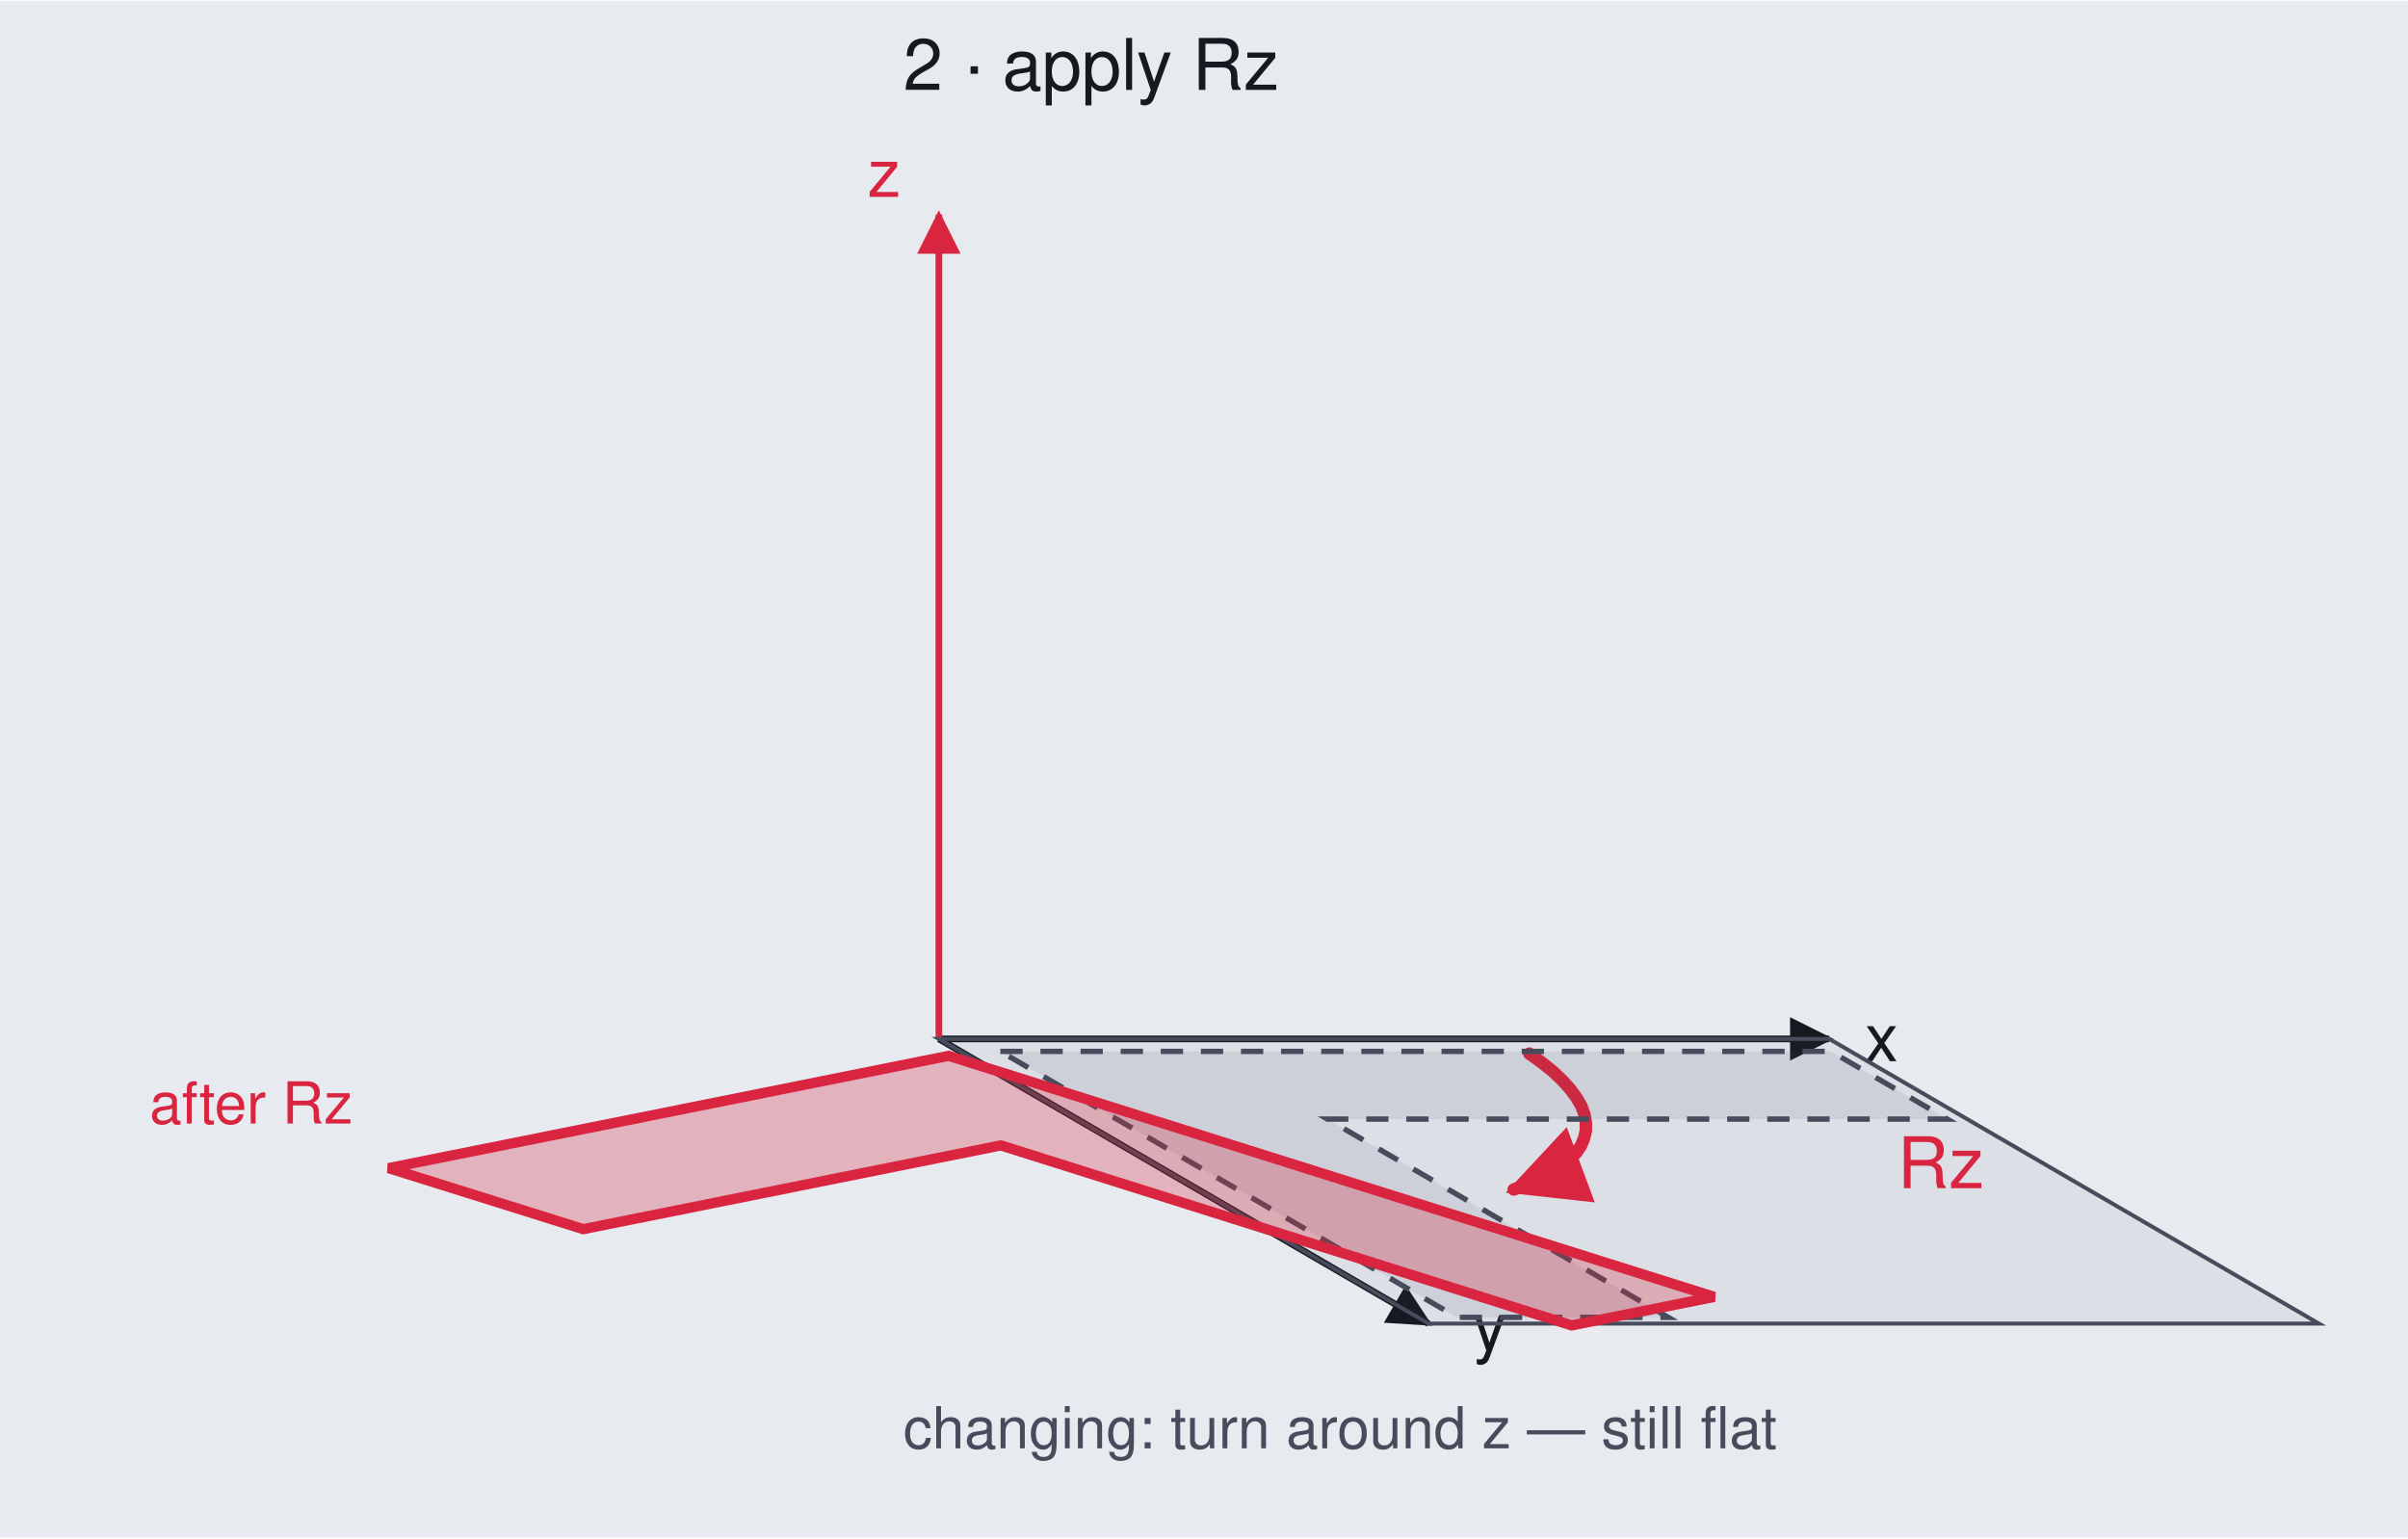
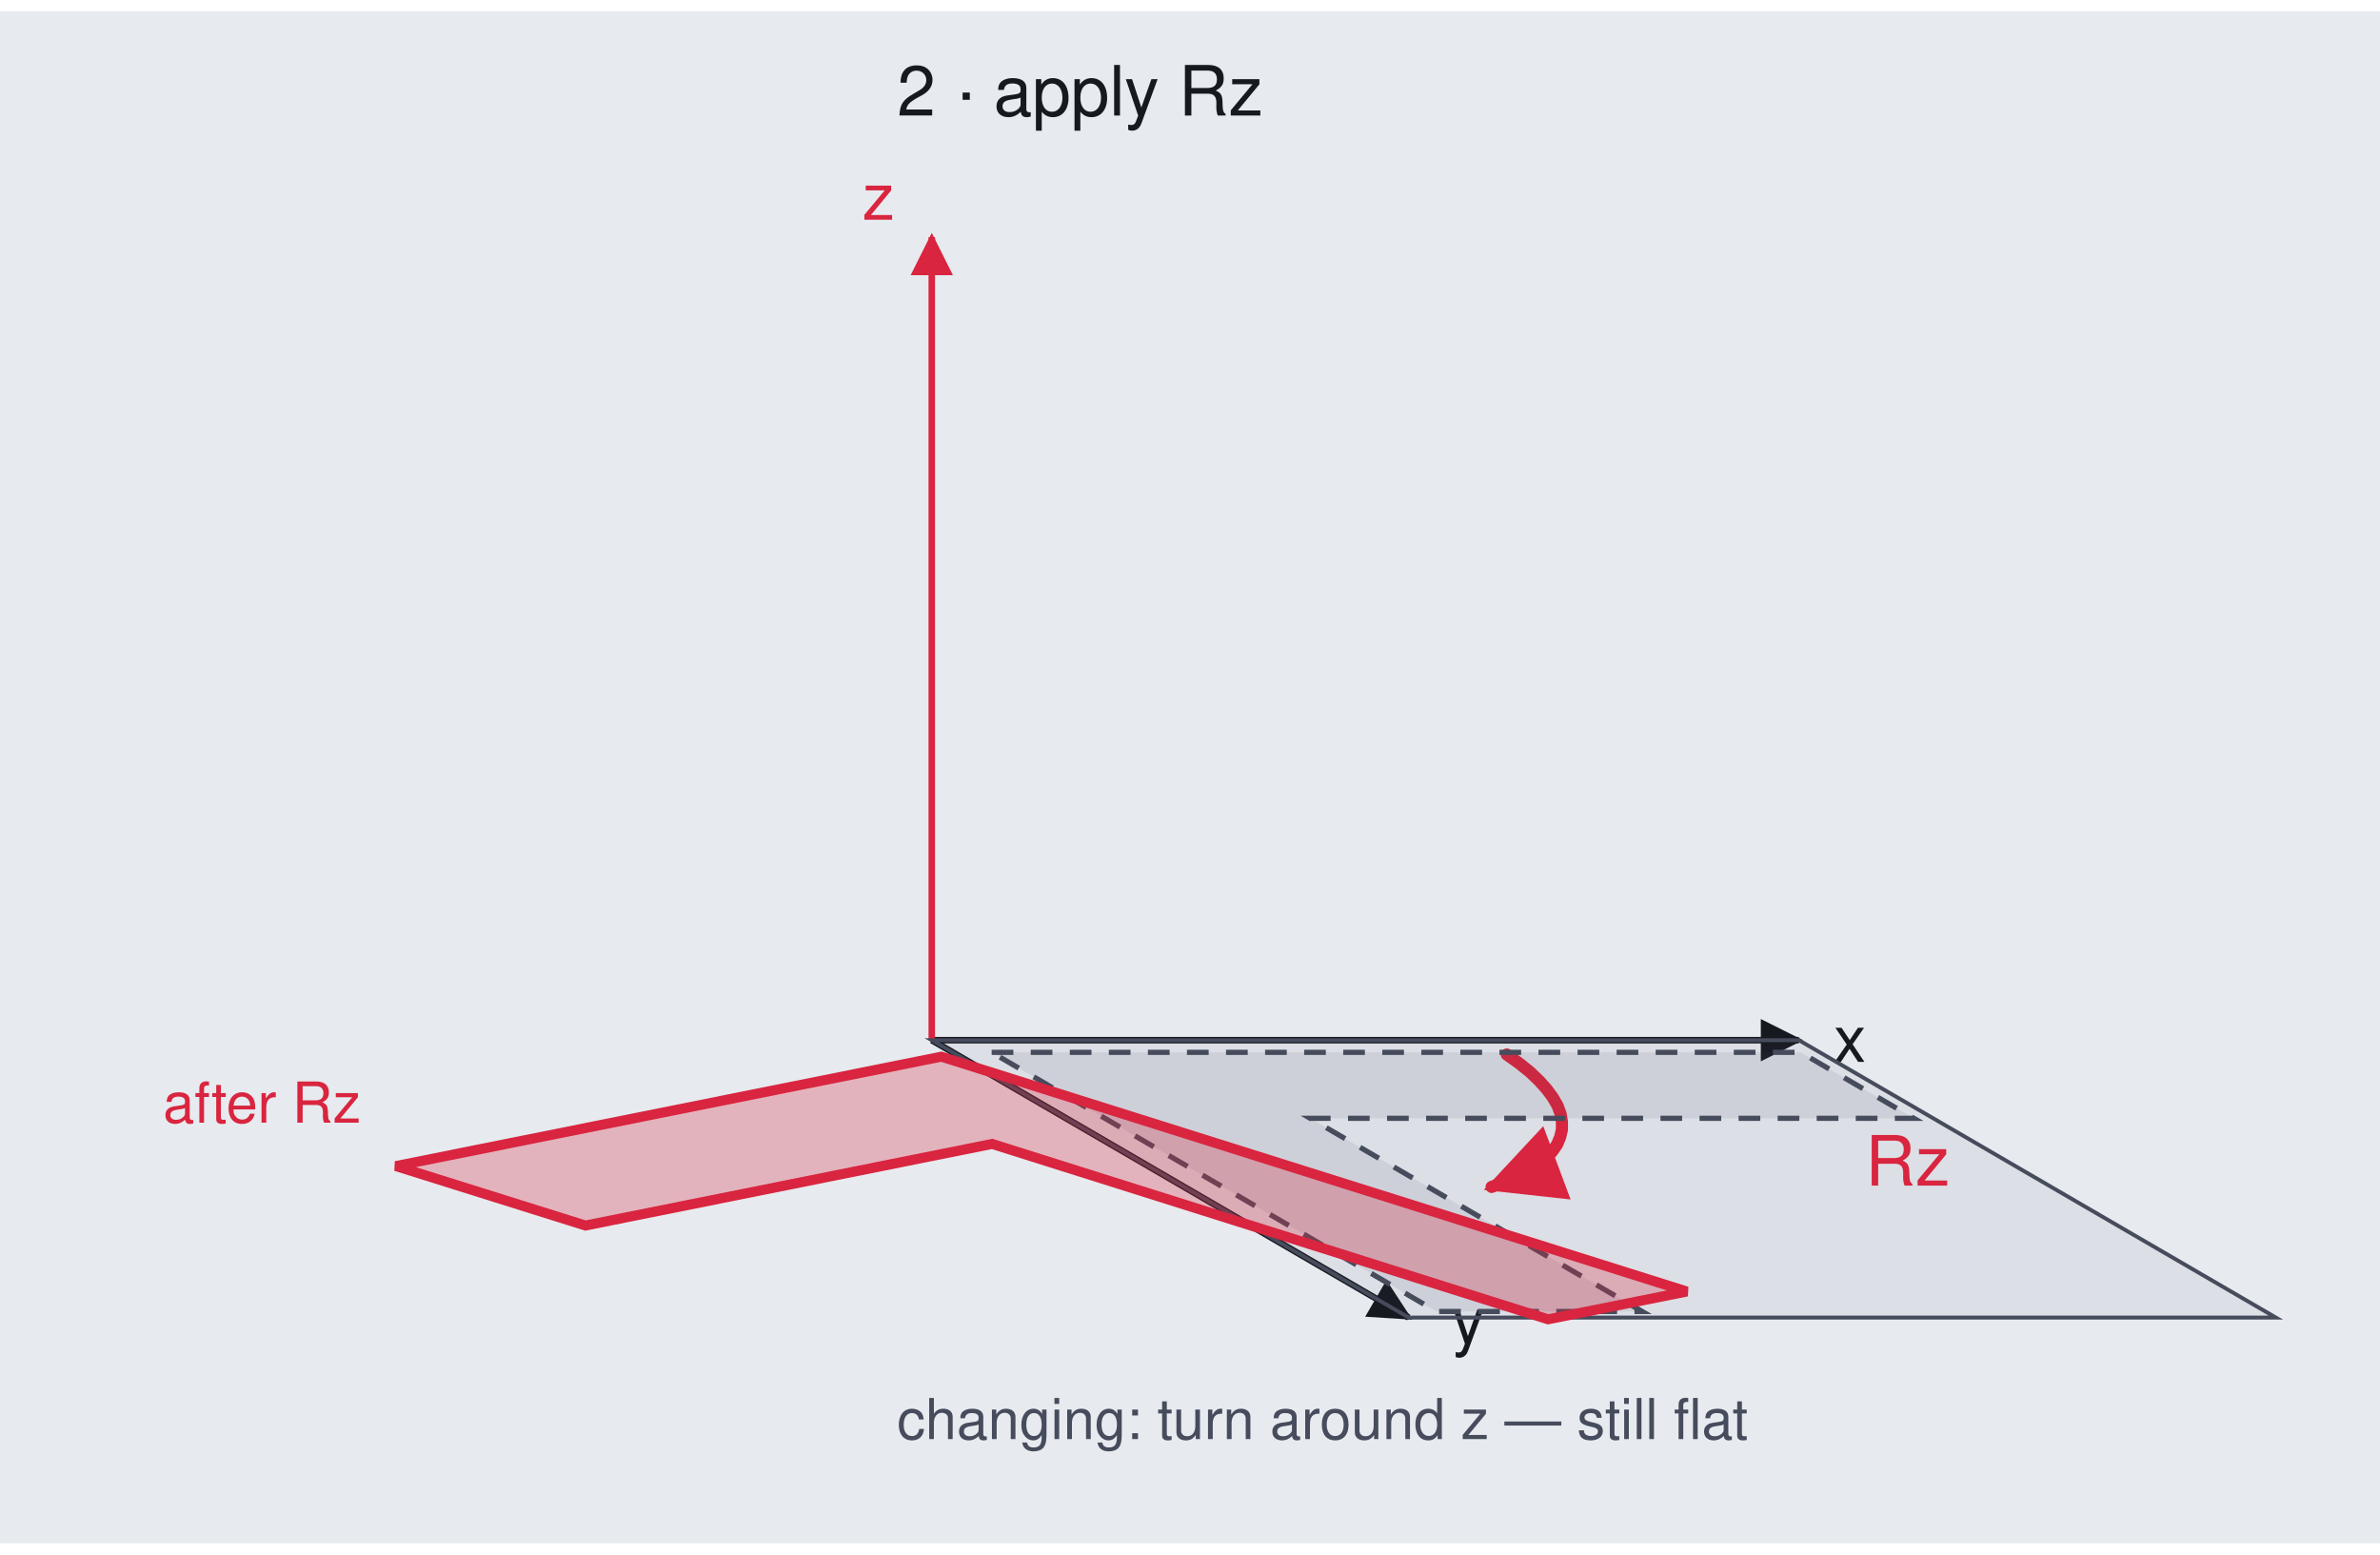
- <svg xmlns="http://www.w3.org/2000/svg" viewBox="-120.7 -23.0 540.4 344.9" width="540" height="345" role="img">
-   <rect x="-120.7" y="-23.0" width="540.4" height="344.9" fill="#e7eaef" />
+ <svg xmlns="http://www.w3.org/2000/svg" viewBox="-124.7 -27.0 548.4 352.9" width="490" height="320" role="img">
+   <rect x="-124.7" y="-27.0" width="548.4" height="352.9" fill="#e7eaef" />
  <defs>
    <marker id="s2-ink" viewBox="0 0 10 10" refX="9" refY="5" markerWidth="6.5" markerHeight="6.5" orient="auto">
      <path d="M0,0 L10,5 L0,10 z" fill="#171920" />
    </marker>
    <marker id="s2-coral" viewBox="0 0 10 10" refX="9" refY="5" markerWidth="6.5" markerHeight="6.5" orient="auto">
      <path d="M0,0 L10,5 L0,10 z" fill="#d9253f" />
    </marker>
    <marker id="s2-blue" viewBox="0 0 10 10" refX="9" refY="5" markerWidth="6.5" markerHeight="6.5" orient="auto">
      <path d="M0,0 L10,5 L0,10 z" fill="#3c00f7" />
    </marker>
  </defs>
  <line x1="90.0" y1="210.0" x2="289.8" y2="210.0" stroke="#171920" stroke-width="1.5" fill="none" marker-end="url(#s2-ink)" />
  <text x="297.8" y="215.0" font-family="ui-monospace, GeistMonoVariableVF, Helvetica, monospace" font-size="15" fill="#171920" text-anchor="start">x</text>
  <line x1="90.0" y1="210.0" x2="199.9" y2="273.9" stroke="#171920" stroke-width="1.5" fill="none" marker-end="url(#s2-ink)" />
  <text x="209.9" y="279.9" font-family="ui-monospace, GeistMonoVariableVF, Helvetica, monospace" font-size="15" fill="#171920" text-anchor="start">y</text>
  <line x1="90.0" y1="210.0" x2="90.0" y2="25.0" stroke="#d9253f" stroke-width="1.5" fill="none" marker-end="url(#s2-coral)" />
  <text x="74.0" y="21.0" font-family="ui-monospace, GeistMonoVariableVF, Helvetica, monospace" font-size="15" fill="#d9253f" text-anchor="start">z</text>
  <polygon points="90.0,210.0 289.8,210.0 399.7,273.9 199.9,273.9" fill="#464c5c" fill-opacity="0.07" stroke="#464c5c" stroke-width="0.9" />
  <text x="82.0" y="-3.0" font-family="ui-monospace, GeistMonoVariableVF, Helvetica, monospace" font-size="16" fill="#171920" text-anchor="start">2 · apply Rz</text>
  <path d="M222.5,213.3 L225.3,215.3 L227.8,217.3 L229.9,219.3 L231.7,221.3 L233.1,223.2 L234.2,225.1 L234.9,227.0 L235.2,228.8 L235.2,230.6 L234.8,232.3 L234.1,234.0 L233.0,235.6 L231.5,237.2 L229.7,238.6 L227.6,240.1 L225.1,241.4 L222.2,242.6 L219.0,243.8" fill="none" stroke="#d9253f" stroke-width="2.8" stroke-linecap="round" stroke-linejoin="round" />
  <polygon points="217.2,244.5 230.9,229.8 237.2,246.7" fill="#d9253f" />
  <text x="305.1" y="243.5" font-family="ui-monospace, GeistMonoVariableVF, Helvetica, monospace" font-size="16" fill="#d9253f" text-anchor="start">Rz</text>
  <polygon points="103.8,212.8 290.2,212.8 316.3,228.0 177.2,228.0 253.7,272.5 206.3,272.5" fill="#464c5c" fill-opacity="0.1" stroke="#464c5c" stroke-width="1.2" stroke-dasharray="5 4" />
  <polygon points="92.2,213.8 264.0,267.9 232.0,274.3 103.9,233.9 10.2,252.7 -33.5,239.0" fill="#d9253f" fill-opacity="0.28" stroke="#d9253f" stroke-width="2.3" />
  <text x="-41.5" y="229.0" font-family="ui-monospace, GeistMonoVariableVF, Helvetica, monospace" font-size="13" fill="#d9253f" text-anchor="end">after Rz</text>
  <text x="82.0" y="301.9" font-family="ui-monospace, GeistMonoVariableVF, Helvetica, monospace" font-size="13" fill="#464c5c" text-anchor="start">changing: turn around z — still flat</text>
</svg>
